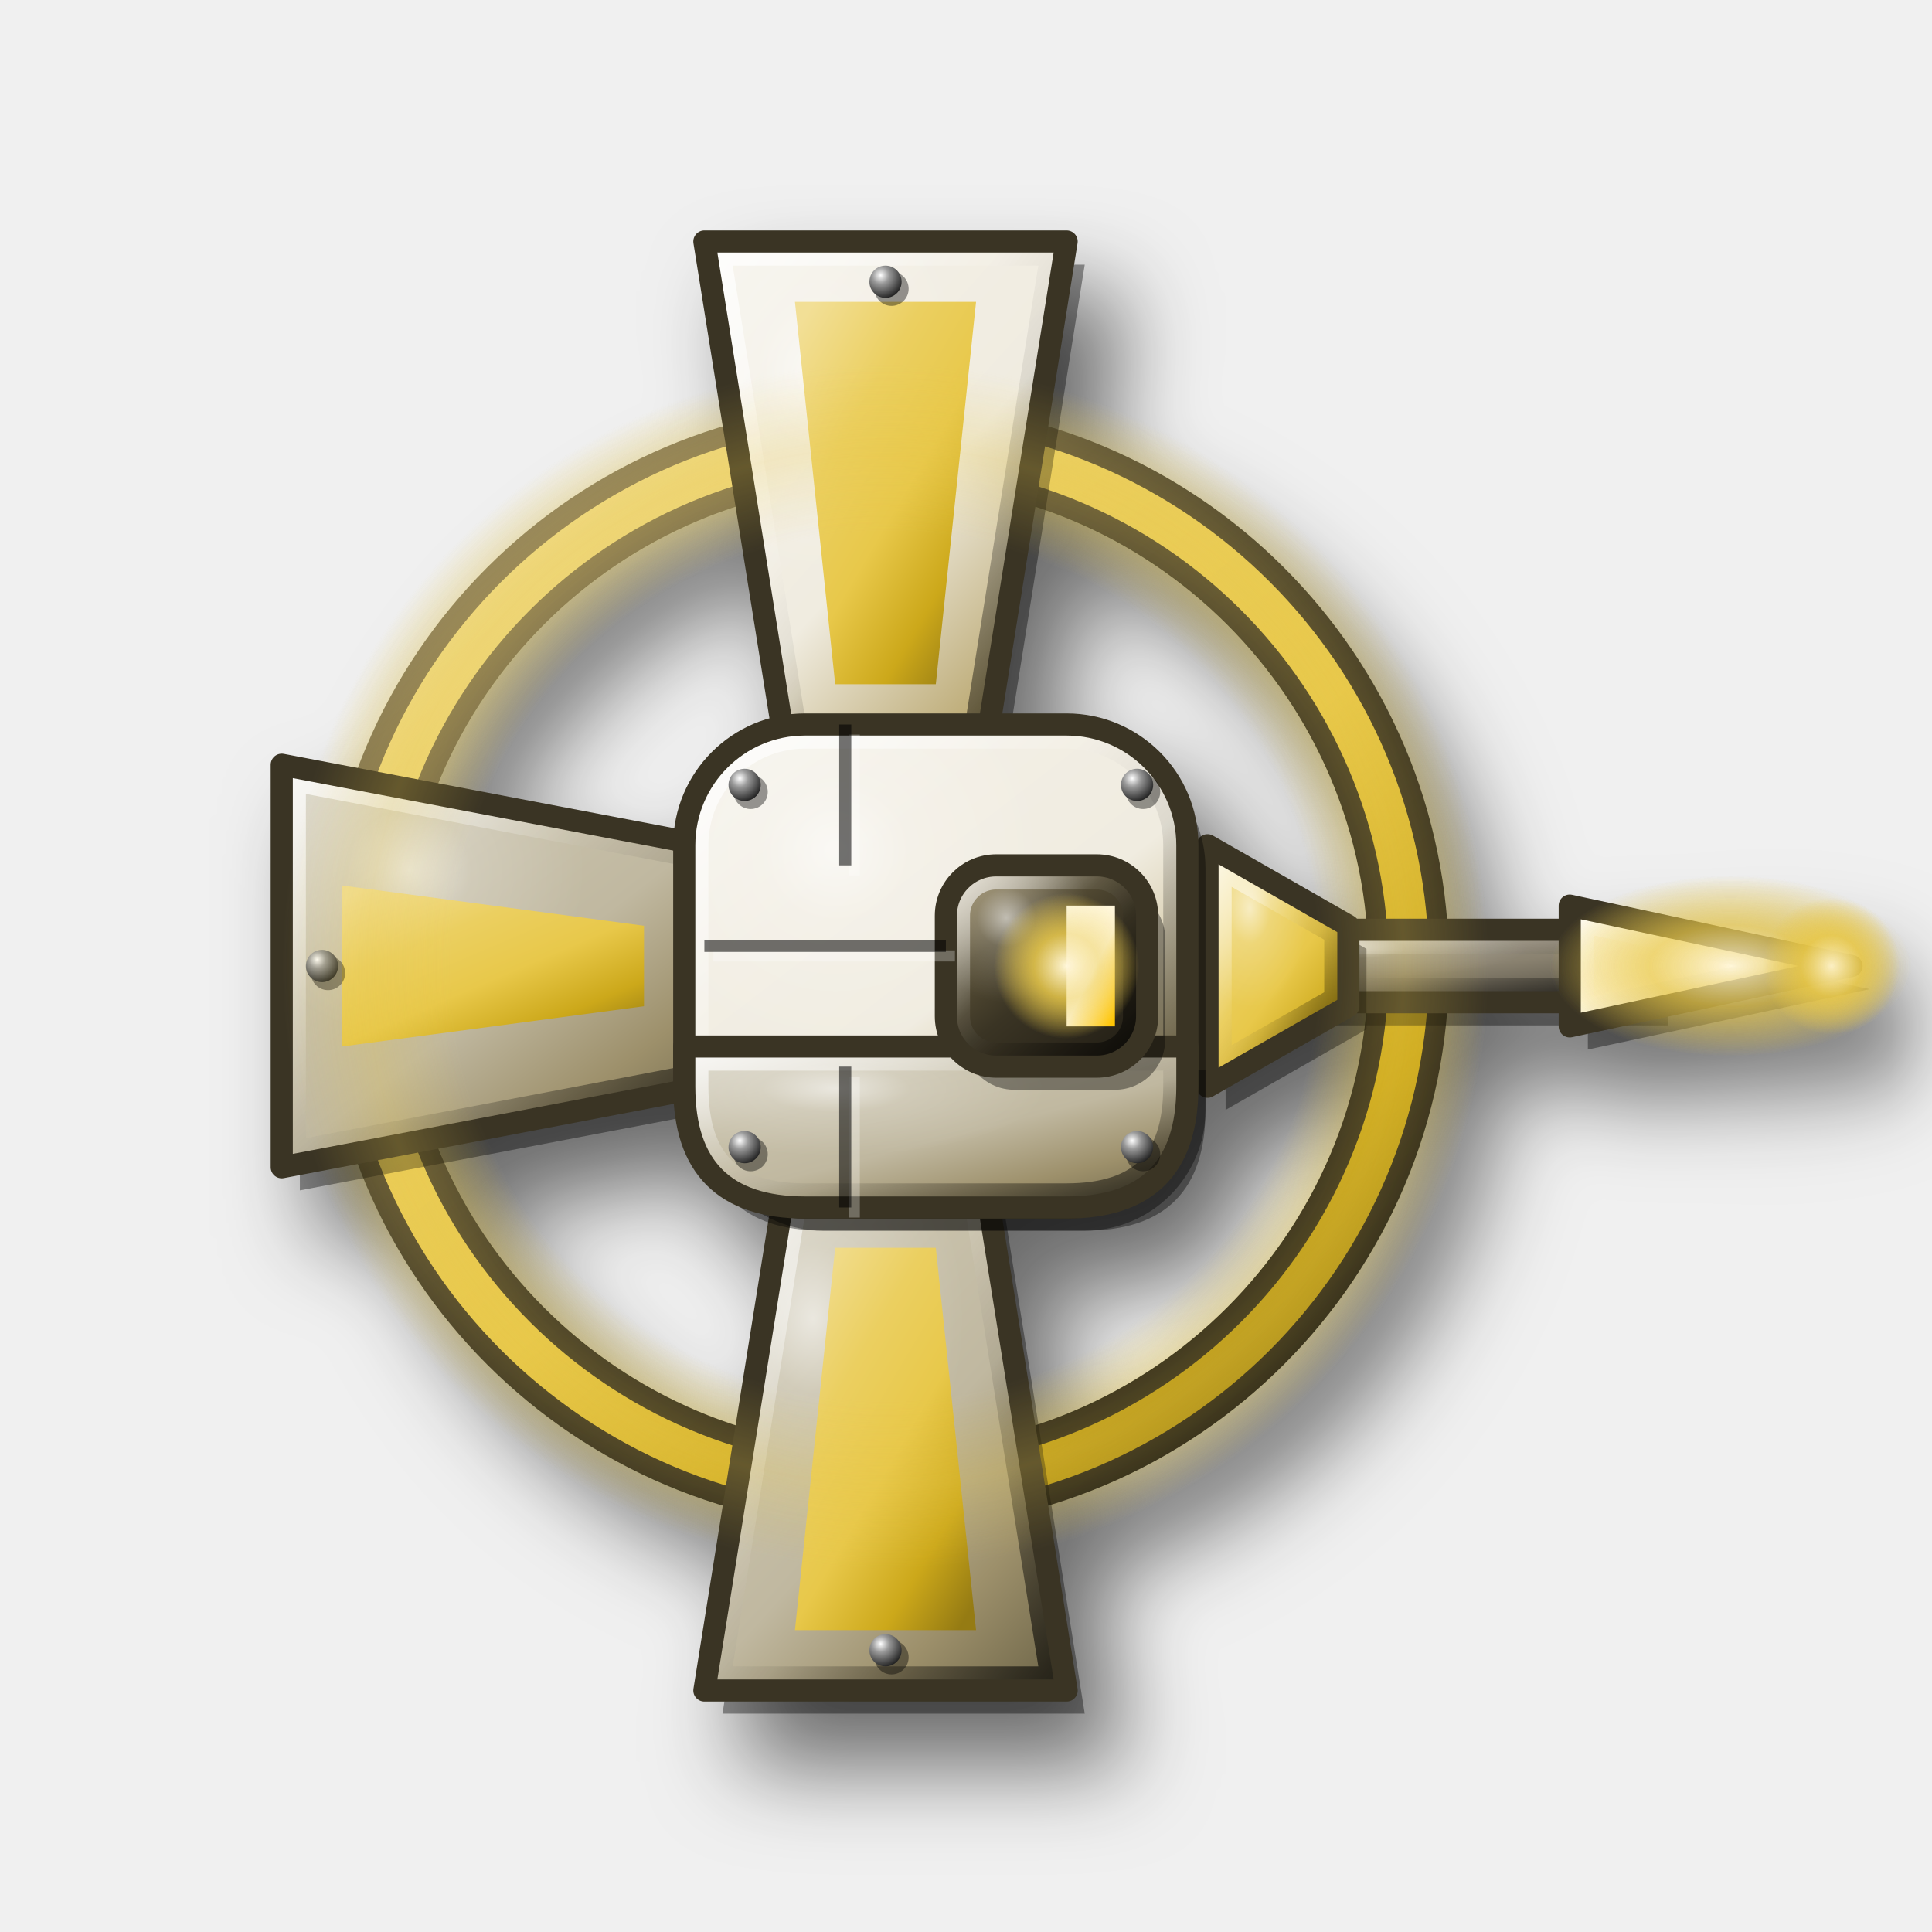
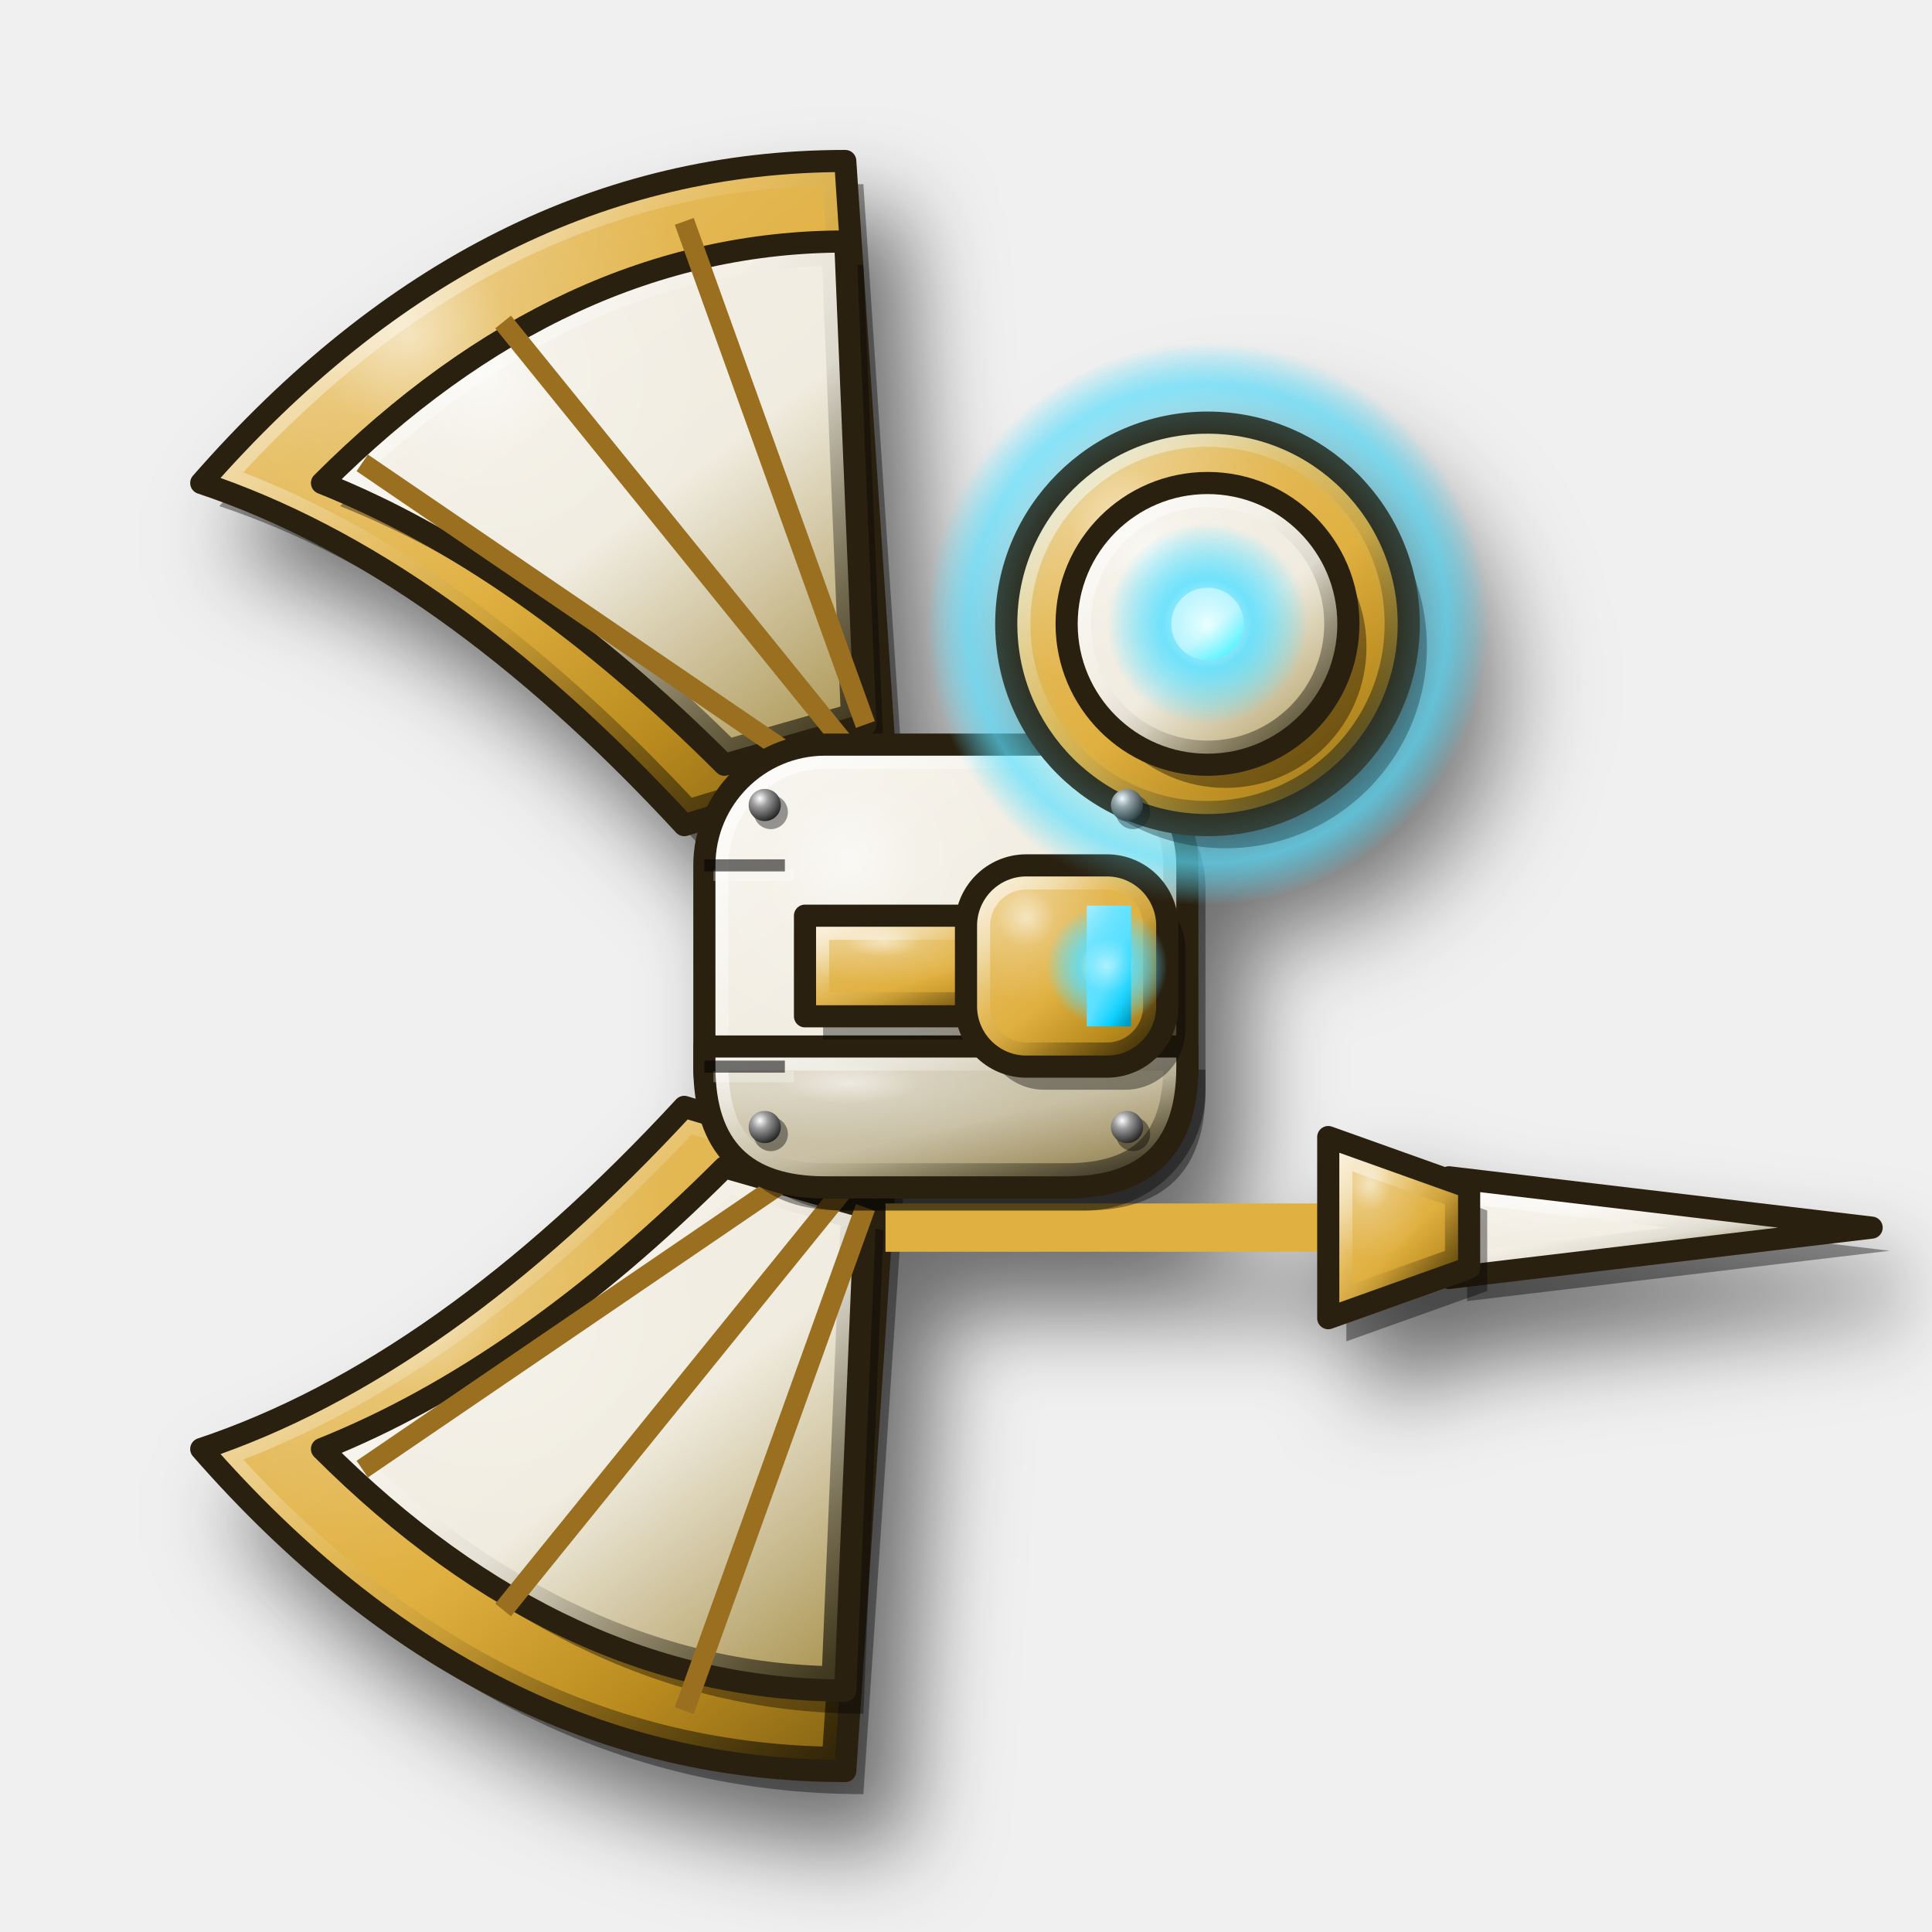
<svg xmlns="http://www.w3.org/2000/svg" viewBox="-48 -48 96 96" width="96" height="96">
  <defs>
-     <radialGradient id="halo">
-       <stop offset="0.72" stop-color="#e8c84a" stop-opacity="0" />
-       <stop offset="0.86" stop-color="#e8c84a" stop-opacity="0.45" />
-       <stop offset="1" stop-color="#e8c84a" stop-opacity="0" />
-     </radialGradient>
-     <radialGradient id="tip">
-       <stop offset="0" stop-color="#fff6d8" />
-       <stop offset="0.45" stop-color="#e8c84a" stop-opacity="0.75" />
-       <stop offset="1" stop-color="#e8c84a" stop-opacity="0" />
+     <radialGradient id="t">
+       <stop offset="0" stop-color="#eaffff" />
+       <stop offset="0.45" stop-color="#5ae0ff" stop-opacity="0.75" />
+       <stop offset="1" stop-color="#5ae0ff" stop-opacity="0" />
+     </radialGradient>
+     <radialGradient id="ring">
+       <stop offset="0.6" stop-color="#5ae0ff" stop-opacity="0" />
+       <stop offset="0.85" stop-color="#5ae0ff" stop-opacity="0.55" />
+       <stop offset="1" stop-color="#5ae0ff" stop-opacity="0" />
    </radialGradient>
    <linearGradient id="bev_n" x1="0" y1="0" x2="1" y2="1">
      <stop offset="0" stop-color="#ffffff" stop-opacity="0.85" />
      <stop offset="0.42" stop-color="#ffffff" stop-opacity="0.08" />
      <stop offset="0.58" stop-color="#000000" stop-opacity="0.08" />
      <stop offset="1" stop-color="#000000" stop-opacity="0.7" />
    </linearGradient>
    <radialGradient id="spec_n" cx="0.3" cy="0.26" r="0.42">
      <stop offset="0" stop-color="#ffffff" stop-opacity="0.6" />
      <stop offset="0.35" stop-color="#ffffff" stop-opacity="0.18" />
      <stop offset="1" stop-color="#ffffff" stop-opacity="0" />
    </radialGradient>
    <linearGradient id="bev_f" x1="0" y1="1" x2="1" y2="0">
      <stop offset="0" stop-color="#ffffff" stop-opacity="0.85" />
      <stop offset="0.42" stop-color="#ffffff" stop-opacity="0.08" />
      <stop offset="0.58" stop-color="#000000" stop-opacity="0.08" />
      <stop offset="1" stop-color="#000000" stop-opacity="0.7" />
    </linearGradient>
    <radialGradient id="spec_f" cx="0.3" cy="0.72" r="0.42">
      <stop offset="0" stop-color="#ffffff" stop-opacity="0.6" />
      <stop offset="0.35" stop-color="#ffffff" stop-opacity="0.18" />
      <stop offset="1" stop-color="#ffffff" stop-opacity="0" />
    </radialGradient>
    <radialGradient id="rivet" cx="0.35" cy="0.3" r="0.75">
      <stop offset="0" stop-color="#ffffff" />
      <stop offset="0.35" stop-color="#9a9a9a" />
      <stop offset="1" stop-color="#202020" />
    </radialGradient>
    <filter id="dropsh" x="-30%" y="-30%" width="160%" height="160%">
      <feGaussianBlur in="SourceAlpha" stdDeviation="2.2" />
      <feComponentTransfer>
        <feFuncA type="linear" slope="0.55" />
      </feComponentTransfer>
    </filter>
-     <linearGradient id="m3a3424_n" x1="0.1" y1="0" x2="0.9" y2="1">
-       <stop offset="0" stop-color="#a3936a" />
-       <stop offset="0.3" stop-color="#595037" />
-       <stop offset="0.55" stop-color="#3a3424" />
-       <stop offset="0.8" stop-color="#2c271b" />
-       <stop offset="1" stop-color="#201d14" />
-     </linearGradient>
-     <linearGradient id="me8c84a_n" x1="0.1" y1="0" x2="0.9" y2="1">
-       <stop offset="0" stop-color="#f2df96" />
-       <stop offset="0.3" stop-color="#ebcf60" />
-       <stop offset="0.55" stop-color="#e8c84a" />
-       <stop offset="0.8" stop-color="#cca81a" />
-       <stop offset="1" stop-color="#957b13" />
-     </linearGradient>
+     <linearGradient id="me0b040_n" x1="0.1" y1="0" x2="0.9" y2="1">
+       <stop offset="0" stop-color="#edd190" />
+       <stop offset="0.3" stop-color="#e4b957" />
+       <stop offset="0.55" stop-color="#e0b040" />
+       <stop offset="0.8" stop-color="#ba8b1e" />
+       <stop offset="1" stop-color="#886616" />
+     </linearGradient>
+     <clipPath id="c1">
+       <path d="M-4 -10 L-6 -40 Q-24 -40 -38 -24 Q-26 -20 -14 -7 Z" />
+     </clipPath>
    <linearGradient id="mf0ece0_n" x1="0.1" y1="0" x2="0.9" y2="1">
      <stop offset="0" stop-color="#f6f4ed" />
      <stop offset="0.3" stop-color="#f2eee4" />
      <stop offset="0.55" stop-color="#f0ece0" />
      <stop offset="0.8" stop-color="#cabc92" />
      <stop offset="1" stop-color="#ac9653" />
    </linearGradient>
-     <clipPath id="c1">
-       <path d="M-9 -11 L1 -11 L5 -36 L-13 -36 Z" />
-     </clipPath>
-     <linearGradient id="mc0b8a0_n" x1="0.1" y1="0" x2="0.9" y2="1">
-       <stop offset="0" stop-color="#dad6c8" />
-       <stop offset="0.3" stop-color="#c8c1ab" />
-       <stop offset="0.55" stop-color="#c0b8a0" />
-       <stop offset="0.8" stop-color="#9d906b" />
-       <stop offset="1" stop-color="#746b4d" />
-     </linearGradient>
    <clipPath id="c2">
-       <path d="M-9 11 L1 11 L5 36 L-13 36 Z" />
-     </clipPath>
+       <path d="M-6 -36 Q-20 -36 -32 -24 Q-22 -20 -12 -10 L-5 -12 Z" />
+     </clipPath>
+     <linearGradient id="me0b040_f" x1="0.1" y1="1" x2="0.9" y2="0">
+       <stop offset="0" stop-color="#edd190" />
+       <stop offset="0.3" stop-color="#e4b957" />
+       <stop offset="0.55" stop-color="#e0b040" />
+       <stop offset="0.8" stop-color="#ba8b1e" />
+       <stop offset="1" stop-color="#886616" />
+     </linearGradient>
    <clipPath id="c3">
-       <path d="M-13 -6 L-34 -10 L-34 10 L-13 6 Z" />
-     </clipPath>
-     <linearGradient id="m8a8270_n" x1="0.1" y1="0" x2="0.9" y2="1">
-       <stop offset="0" stop-color="#bbb7ac" />
-       <stop offset="0.3" stop-color="#989181" />
-       <stop offset="0.55" stop-color="#8a8270" />
-       <stop offset="0.8" stop-color="#686254" />
-       <stop offset="1" stop-color="#4c483e" />
+       <path d="M-4 -10 L-6 -40 Q-24 -40 -38 -24 Q-26 -20 -14 -7 Z" transform="scale(1,-1)" />
+     </clipPath>
+     <linearGradient id="mf0ece0_f" x1="0.1" y1="1" x2="0.9" y2="0">
+       <stop offset="0" stop-color="#f6f4ed" />
+       <stop offset="0.3" stop-color="#f2eee4" />
+       <stop offset="0.55" stop-color="#f0ece0" />
+       <stop offset="0.8" stop-color="#cabc92" />
+       <stop offset="1" stop-color="#ac9653" />
    </linearGradient>
    <clipPath id="c4">
-       <rect x="12" y="-1.8" width="22" height="3.6" />
-     </clipPath>
-     <linearGradient id="mfff6d8_n" x1="0.1" y1="0" x2="0.9" y2="1">
-       <stop offset="0" stop-color="#fffae8" />
-       <stop offset="0.3" stop-color="#fff7dd" />
-       <stop offset="0.55" stop-color="#fff6d8" />
-       <stop offset="0.8" stop-color="#ffdb62" />
-       <stop offset="1" stop-color="#ffc504" />
+       <path d="M-6 -36 Q-20 -36 -32 -24 Q-22 -20 -12 -10 L-5 -12 Z" transform="scale(1,-1)" />
+     </clipPath>
+     <linearGradient id="m000_n" x1="0.1" y1="0" x2="0.9" y2="1">
+       <stop offset="0" stop-color="#6b6b6b" />
+       <stop offset="0.3" stop-color="#1f1f1f" />
+       <stop offset="0.55" stop-color="#000" />
+       <stop offset="0.8" stop-color="#000000" />
+       <stop offset="1" stop-color="#000000" />
    </linearGradient>
    <clipPath id="c5">
-       <path d="M30 -3 L44 0 L30 3 Z" />
+       <path d="M-4 13 L28 13" />
    </clipPath>
    <clipPath id="c6">
-       <path d="M12 -6 L19 -2 L19 2 L12 6 Z" />
+       <path d="M24 10.5 L45 13 L24 15.5 Z" />
    </clipPath>
    <clipPath id="c7">
-       <rect x="-14" y="-12" width="25" height="24" rx="6" />
+       <path d="M18 8.5 L25 11 L25 15 L18 17.5 Z" />
    </clipPath>
    <clipPath id="c8">
-       <path d="M-14 4 L11 4 L11 6 Q11 12 5 12 L-8 12 Q-14 12 -14 6 Z" />
-     </clipPath>
+       <rect x="-13" y="-11" width="24" height="22" rx="6" />
+     </clipPath>
+     <linearGradient id="mc8bfa4_n" x1="0.1" y1="0" x2="0.9" y2="1">
+       <stop offset="0" stop-color="#dfdaca" />
+       <stop offset="0.3" stop-color="#cfc7af" />
+       <stop offset="0.55" stop-color="#c8bfa4" />
+       <stop offset="0.8" stop-color="#a6976b" />
+       <stop offset="1" stop-color="#7d704b" />
+     </linearGradient>
    <clipPath id="c9">
-       <rect x="-1" y="-5" width="10" height="10" rx="2.5" />
-     </clipPath>
+       <path d="M-13 4 L11 4 L11 5 Q11 11 5 11 L-7 11 Q-13 11 -13 5 Z" />
+     </clipPath>
+     <clipPath id="c10">
+       <path d="M-8 -2.5 L5 -2.5 L5 2.5 L-8 2.5 Z" />
+     </clipPath>
+     <clipPath id="c11">
+       <circle cx="12" cy="-17" r="10" />
+     </clipPath>
+     <clipPath id="c12">
+       <circle cx="12" cy="-17" r="7" />
+     </clipPath>
+     <linearGradient id="meaffff_n" x1="0.1" y1="0" x2="0.9" y2="1">
+       <stop offset="0" stop-color="#f3ffff" />
+       <stop offset="0.3" stop-color="#edffff" />
+       <stop offset="0.55" stop-color="#eaffff" />
+       <stop offset="0.8" stop-color="#70ffff" />
+       <stop offset="1" stop-color="#0effff" />
+     </linearGradient>
+     <clipPath id="c13">
+       <rect x="0" y="-5" width="10" height="10" rx="3" />
+     </clipPath>
+     <linearGradient id="m5ae0ff_n" x1="0.1" y1="0" x2="0.9" y2="1">
+       <stop offset="0" stop-color="#9fedff" />
+       <stop offset="0.3" stop-color="#6ee4ff" />
+       <stop offset="0.55" stop-color="#5ae0ff" />
+       <stop offset="0.8" stop-color="#04d0ff" />
+       <stop offset="1" stop-color="#009abe" />
+     </linearGradient>
  </defs>
  <use href="#art" id="dropshadow" filter="url(#dropsh)" transform="translate(2.2,3)" />
  <g id="art">
-     <circle cx="-4" cy="0" r="30" stroke="none" stroke-width="1.1" stroke-linejoin="round" fill="url(#halo)" />
-     <circle cx="-4" cy="0" r="26" stroke="url(#m3a3424_n)" stroke-width="4" stroke-linejoin="round" fill="none" />
-     <circle cx="-4" cy="0" r="26" stroke="url(#me8c84a_n)" stroke-width="2" stroke-linejoin="round" fill="none" />
-     <g>
-       <path d="M-9 -11 L1 -11 L5 -36 L-13 -36 Z" fill="#000000" fill-opacity="0.38" transform="translate(0.9,1.15)" />
-       <path d="M-9 -11 L1 -11 L5 -36 L-13 -36 Z" fill="url(#mf0ece0_n)" stroke="none" />
-       <path d="M-9 -11 L1 -11 L5 -36 L-13 -36 Z" fill="url(#spec_n)" stroke="none" />
+     <g>
+       <path d="M-4 -10 L-6 -40 Q-24 -40 -38 -24 Q-26 -20 -14 -7 Z" fill="#000000" fill-opacity="0.38" transform="translate(0.9,1.15) " />
+       <path d="M-4 -10 L-6 -40 Q-24 -40 -38 -24 Q-26 -20 -14 -7 Z" fill="url(#me0b040_n)" stroke="none" />
+       <path d="M-4 -10 L-6 -40 Q-24 -40 -38 -24 Q-26 -20 -14 -7 Z" fill="url(#spec_n)" stroke="none" />
      <g clip-path="url(#c1)">
-         <path d="M-9 -11 L1 -11 L5 -36 L-13 -36 Z" fill="none" stroke="url(#bev_n)" stroke-width="2.4" />
-       </g>
-       <path d="M-9 -11 L1 -11 L5 -36 L-13 -36 Z" fill="none" stroke="#3a3424" stroke-width="1.1" stroke-linejoin="round" />
-     </g>
-     <g>
-       <path d="M-9 11 L1 11 L5 36 L-13 36 Z" fill="#000000" fill-opacity="0.38" transform="translate(0.9,1.15)" />
-       <path d="M-9 11 L1 11 L5 36 L-13 36 Z" fill="url(#mc0b8a0_n)" stroke="none" />
-       <path d="M-9 11 L1 11 L5 36 L-13 36 Z" fill="url(#spec_n)" stroke="none" />
+         <path d="M-4 -10 L-6 -40 Q-24 -40 -38 -24 Q-26 -20 -14 -7 Z" fill="none" stroke="url(#bev_n)" stroke-width="2.4" />
+       </g>
+       <path d="M-4 -10 L-6 -40 Q-24 -40 -38 -24 Q-26 -20 -14 -7 Z" fill="none" stroke="#2a2010" stroke-width="1.1" stroke-linejoin="round" />
+     </g>
+     <g>
+       <path d="M-6 -36 Q-20 -36 -32 -24 Q-22 -20 -12 -10 L-5 -12 Z" fill="#000000" fill-opacity="0.38" transform="translate(0.9,1.15) " />
+       <path d="M-6 -36 Q-20 -36 -32 -24 Q-22 -20 -12 -10 L-5 -12 Z" fill="url(#mf0ece0_n)" stroke="none" />
+       <path d="M-6 -36 Q-20 -36 -32 -24 Q-22 -20 -12 -10 L-5 -12 Z" fill="url(#spec_n)" stroke="none" />
      <g clip-path="url(#c2)">
-         <path d="M-9 11 L1 11 L5 36 L-13 36 Z" fill="none" stroke="url(#bev_n)" stroke-width="2.4" />
-       </g>
-       <path d="M-9 11 L1 11 L5 36 L-13 36 Z" fill="none" stroke="#3a3424" stroke-width="1.1" stroke-linejoin="round" />
-     </g>
-     <g>
-       <path d="M-6.5 -14 L-1.5 -14 L0.5 -33 L-8.5 -33 Z" fill="url(#me8c84a_n)" stroke="none" />
-     </g>
-     <g>
-       <path d="M-6.5 14 L-1.5 14 L0.5 33 L-8.5 33 Z" fill="url(#me8c84a_n)" stroke="none" />
-     </g>
-     <g>
-       <path d="M-13 -6 L-34 -10 L-34 10 L-13 6 Z" fill="#000000" fill-opacity="0.38" transform="translate(0.9,1.15)" />
-       <path d="M-13 -6 L-34 -10 L-34 10 L-13 6 Z" fill="url(#mc0b8a0_n)" stroke="none" />
-       <path d="M-13 -6 L-34 -10 L-34 10 L-13 6 Z" fill="url(#spec_n)" stroke="none" />
+         <path d="M-6 -36 Q-20 -36 -32 -24 Q-22 -20 -12 -10 L-5 -12 Z" fill="none" stroke="url(#bev_n)" stroke-width="2.4" />
+       </g>
+       <path d="M-6 -36 Q-20 -36 -32 -24 Q-22 -20 -12 -10 L-5 -12 Z" fill="none" stroke="#2a2010" stroke-width="1.1" stroke-linejoin="round" />
+     </g>
+     <path d="M-5 -12 L-14 -37 M-6 -11 L-23 -32 M-8 -10 L-30 -25" stroke="#9a7020" stroke-width="1" stroke-linejoin="round" fill="none" />
+     <g>
+       <path d="M-4 -10 L-6 -40 Q-24 -40 -38 -24 Q-26 -20 -14 -7 Z" transform="translate(0.9,1.15) scale(1,-1)" fill="#000000" fill-opacity="0.38" />
+       <path d="M-4 -10 L-6 -40 Q-24 -40 -38 -24 Q-26 -20 -14 -7 Z" transform="scale(1,-1)" fill="url(#me0b040_f)" stroke="none" />
+       <path d="M-4 -10 L-6 -40 Q-24 -40 -38 -24 Q-26 -20 -14 -7 Z" transform="scale(1,-1)" fill="url(#spec_f)" stroke="none" />
      <g clip-path="url(#c3)">
-         <path d="M-13 -6 L-34 -10 L-34 10 L-13 6 Z" fill="none" stroke="url(#bev_n)" stroke-width="2.4" />
-       </g>
-       <path d="M-13 -6 L-34 -10 L-34 10 L-13 6 Z" fill="none" stroke="#3a3424" stroke-width="1.1" stroke-linejoin="round" />
-     </g>
-     <g>
-       <path d="M-16 -2 L-31 -4 L-31 4 L-16 2 Z" fill="url(#me8c84a_n)" stroke="none" />
-     </g>
-     <g>
-       <rect x="12" y="-1.8" width="22" height="3.6" fill="#000000" fill-opacity="0.38" transform="translate(0.9,1.15)" />
-       <rect x="12" y="-1.8" width="22" height="3.6" fill="url(#m8a8270_n)" stroke="none" />
-       <rect x="12" y="-1.8" width="22" height="3.6" fill="url(#spec_n)" stroke="none" />
+         <path d="M-4 -10 L-6 -40 Q-24 -40 -38 -24 Q-26 -20 -14 -7 Z" fill="none" stroke="url(#bev_f)" stroke-width="2.4" transform="scale(1,-1)" />
+       </g>
+       <path d="M-4 -10 L-6 -40 Q-24 -40 -38 -24 Q-26 -20 -14 -7 Z" transform="scale(1,-1)" fill="none" stroke="#2a2010" stroke-width="1.1" stroke-linejoin="round" />
+     </g>
+     <g>
+       <path d="M-6 -36 Q-20 -36 -32 -24 Q-22 -20 -12 -10 L-5 -12 Z" transform="translate(0.9,1.15) scale(1,-1)" fill="#000000" fill-opacity="0.38" />
+       <path d="M-6 -36 Q-20 -36 -32 -24 Q-22 -20 -12 -10 L-5 -12 Z" transform="scale(1,-1)" fill="url(#mf0ece0_f)" stroke="none" />
+       <path d="M-6 -36 Q-20 -36 -32 -24 Q-22 -20 -12 -10 L-5 -12 Z" transform="scale(1,-1)" fill="url(#spec_f)" stroke="none" />
      <g clip-path="url(#c4)">
-         <rect x="12" y="-1.8" width="22" height="3.6" fill="none" stroke="url(#bev_n)" stroke-width="2.4" />
-       </g>
-       <rect x="12" y="-1.8" width="22" height="3.6" fill="none" stroke="#3a3424" stroke-width="1.1" stroke-linejoin="round" />
-     </g>
-     <g>
-       <path d="M30 -3 L44 0 L30 3 Z" fill="#000000" fill-opacity="0.38" transform="translate(0.9,1.15)" />
-       <path d="M30 -3 L44 0 L30 3 Z" fill="url(#mfff6d8_n)" stroke="none" />
-       <path d="M30 -3 L44 0 L30 3 Z" fill="url(#spec_n)" stroke="none" />
+         <path d="M-6 -36 Q-20 -36 -32 -24 Q-22 -20 -12 -10 L-5 -12 Z" fill="none" stroke="url(#bev_f)" stroke-width="2.4" transform="scale(1,-1)" />
+       </g>
+       <path d="M-6 -36 Q-20 -36 -32 -24 Q-22 -20 -12 -10 L-5 -12 Z" transform="scale(1,-1)" fill="none" stroke="#2a2010" stroke-width="1.1" stroke-linejoin="round" />
+     </g>
+     <path d="M-5 -12 L-14 -37 M-6 -11 L-23 -32 M-8 -10 L-30 -25" transform="scale(1,-1)" stroke="#9a7020" stroke-width="1" stroke-linejoin="round" fill="none" />
+     <g>
+       <path d="M-4 13 L28 13" fill="#000000" fill-opacity="0.38" transform="translate(0.9,1.15) " />
+       <path d="M-4 13 L28 13" fill="url(#m000_n)" stroke="none" />
+       <path d="M-4 13 L28 13" fill="url(#spec_n)" stroke="none" />
      <g clip-path="url(#c5)">
-         <path d="M30 -3 L44 0 L30 3 Z" fill="none" stroke="url(#bev_n)" stroke-width="2.4" />
-       </g>
-       <path d="M30 -3 L44 0 L30 3 Z" fill="none" stroke="#3a3424" stroke-width="1.1" stroke-linejoin="round" />
-     </g>
-     <ellipse cx="38" cy="0" rx="9" ry="4.5" stroke="none" stroke-width="1.1" stroke-linejoin="round" fill="url(#tip)" opacity="0.7" />
-     <circle cx="43" cy="0" r="3.4" stroke="none" stroke-width="1.1" stroke-linejoin="round" fill="url(#tip)" />
-     <g>
-       <path d="M12 -6 L19 -2 L19 2 L12 6 Z" fill="#000000" fill-opacity="0.38" transform="translate(0.9,1.15)" />
-       <path d="M12 -6 L19 -2 L19 2 L12 6 Z" fill="url(#me8c84a_n)" stroke="none" />
-       <path d="M12 -6 L19 -2 L19 2 L12 6 Z" fill="url(#spec_n)" stroke="none" />
+         <path d="M-4 13 L28 13" fill="none" stroke="url(#bev_n)" stroke-width="2.4" />
+       </g>
+       <path d="M-4 13 L28 13" fill="none" stroke="#e0b040" stroke-width="2.4" stroke-linejoin="round" />
+     </g>
+     <g>
+       <path d="M24 10.5 L45 13 L24 15.5 Z" fill="#000000" fill-opacity="0.38" transform="translate(0.9,1.15) " />
+       <path d="M24 10.5 L45 13 L24 15.5 Z" fill="url(#mf0ece0_n)" stroke="none" />
+       <path d="M24 10.5 L45 13 L24 15.5 Z" fill="url(#spec_n)" stroke="none" />
      <g clip-path="url(#c6)">
-         <path d="M12 -6 L19 -2 L19 2 L12 6 Z" fill="none" stroke="url(#bev_n)" stroke-width="2.4" />
-       </g>
-       <path d="M12 -6 L19 -2 L19 2 L12 6 Z" fill="none" stroke="#3a3424" stroke-width="1.1" stroke-linejoin="round" />
-     </g>
-     <g>
-       <rect x="-14" y="-12" width="25" height="24" rx="6" fill="#000000" fill-opacity="0.38" transform="translate(0.9,1.15)" />
-       <rect x="-14" y="-12" width="25" height="24" rx="6" fill="url(#mf0ece0_n)" stroke="none" />
-       <rect x="-14" y="-12" width="25" height="24" rx="6" fill="url(#spec_n)" stroke="none" />
+         <path d="M24 10.5 L45 13 L24 15.5 Z" fill="none" stroke="url(#bev_n)" stroke-width="2.4" />
+       </g>
+       <path d="M24 10.5 L45 13 L24 15.5 Z" fill="none" stroke="#2a2010" stroke-width="1.1" stroke-linejoin="round" />
+     </g>
+     <g>
+       <path d="M18 8.5 L25 11 L25 15 L18 17.5 Z" fill="#000000" fill-opacity="0.38" transform="translate(0.9,1.15) " />
+       <path d="M18 8.5 L25 11 L25 15 L18 17.5 Z" fill="url(#me0b040_n)" stroke="none" />
+       <path d="M18 8.5 L25 11 L25 15 L18 17.5 Z" fill="url(#spec_n)" stroke="none" />
      <g clip-path="url(#c7)">
-         <rect x="-14" y="-12" width="25" height="24" rx="6" fill="none" stroke="url(#bev_n)" stroke-width="2.4" />
-       </g>
-       <rect x="-14" y="-12" width="25" height="24" rx="6" fill="none" stroke="#3a3424" stroke-width="1.1" stroke-linejoin="round" />
-     </g>
-     <g>
-       <path d="M-14 4 L11 4 L11 6 Q11 12 5 12 L-8 12 Q-14 12 -14 6 Z" fill="#000000" fill-opacity="0.38" transform="translate(0.9,1.15)" />
-       <path d="M-14 4 L11 4 L11 6 Q11 12 5 12 L-8 12 Q-14 12 -14 6 Z" fill="url(#mc0b8a0_n)" stroke="none" />
-       <path d="M-14 4 L11 4 L11 6 Q11 12 5 12 L-8 12 Q-14 12 -14 6 Z" fill="url(#spec_n)" stroke="none" />
+         <path d="M18 8.5 L25 11 L25 15 L18 17.5 Z" fill="none" stroke="url(#bev_n)" stroke-width="2.4" />
+       </g>
+       <path d="M18 8.5 L25 11 L25 15 L18 17.5 Z" fill="none" stroke="#2a2010" stroke-width="1.1" stroke-linejoin="round" />
+     </g>
+     <g>
+       <rect x="-13" y="-11" width="24" height="22" rx="6" fill="#000000" fill-opacity="0.38" transform="translate(0.9,1.15) " />
+       <rect x="-13" y="-11" width="24" height="22" rx="6" fill="url(#mf0ece0_n)" stroke="none" />
+       <rect x="-13" y="-11" width="24" height="22" rx="6" fill="url(#spec_n)" stroke="none" />
      <g clip-path="url(#c8)">
-         <path d="M-14 4 L11 4 L11 6 Q11 12 5 12 L-8 12 Q-14 12 -14 6 Z" fill="none" stroke="url(#bev_n)" stroke-width="2.4" />
-       </g>
-       <path d="M-14 4 L11 4 L11 6 Q11 12 5 12 L-8 12 Q-14 12 -14 6 Z" fill="none" stroke="#3a3424" stroke-width="1.1" stroke-linejoin="round" />
-     </g>
-     <g>
-       <rect x="-1" y="-5" width="10" height="10" rx="2.5" fill="#000000" fill-opacity="0.38" transform="translate(0.9,1.15)" />
-       <rect x="-1" y="-5" width="10" height="10" rx="2.5" fill="url(#m3a3424_n)" stroke="none" />
-       <rect x="-1" y="-5" width="10" height="10" rx="2.5" fill="url(#spec_n)" stroke="none" />
+         <rect x="-13" y="-11" width="24" height="22" rx="6" fill="none" stroke="url(#bev_n)" stroke-width="2.4" />
+       </g>
+       <rect x="-13" y="-11" width="24" height="22" rx="6" fill="none" stroke="#2a2010" stroke-width="1.1" stroke-linejoin="round" />
+     </g>
+     <g>
+       <path d="M-13 4 L11 4 L11 5 Q11 11 5 11 L-7 11 Q-13 11 -13 5 Z" fill="#000000" fill-opacity="0.38" transform="translate(0.9,1.15) " />
+       <path d="M-13 4 L11 4 L11 5 Q11 11 5 11 L-7 11 Q-13 11 -13 5 Z" fill="url(#mc8bfa4_n)" stroke="none" />
+       <path d="M-13 4 L11 4 L11 5 Q11 11 5 11 L-7 11 Q-13 11 -13 5 Z" fill="url(#spec_n)" stroke="none" />
      <g clip-path="url(#c9)">
-         <rect x="-1" y="-5" width="10" height="10" rx="2.5" fill="none" stroke="url(#bev_n)" stroke-width="2.4" />
-       </g>
-       <rect x="-1" y="-5" width="10" height="10" rx="2.5" fill="none" stroke="#3a3424" stroke-width="1.1" stroke-linejoin="round" />
-     </g>
-     <circle cx="5" cy="0" r="3.6" stroke="none" stroke-width="1.1" stroke-linejoin="round" fill="url(#tip)" />
-     <g>
-       <rect x="5" y="-3" width="2.4" height="6" fill="url(#mfff6d8_n)" stroke="none" />
+         <path d="M-13 4 L11 4 L11 5 Q11 11 5 11 L-7 11 Q-13 11 -13 5 Z" fill="none" stroke="url(#bev_n)" stroke-width="2.4" />
+       </g>
+       <path d="M-13 4 L11 4 L11 5 Q11 11 5 11 L-7 11 Q-13 11 -13 5 Z" fill="none" stroke="#2a2010" stroke-width="1.1" stroke-linejoin="round" />
+     </g>
+     <g>
+       <path d="M-8 -2.5 L5 -2.5 L5 2.5 L-8 2.5 Z" fill="#000000" fill-opacity="0.38" transform="translate(0.9,1.15) " />
+       <path d="M-8 -2.5 L5 -2.5 L5 2.5 L-8 2.5 Z" fill="url(#me0b040_n)" stroke="none" />
+       <path d="M-8 -2.5 L5 -2.5 L5 2.5 L-8 2.5 Z" fill="url(#spec_n)" stroke="none" />
+       <g clip-path="url(#c10)">
+         <path d="M-8 -2.5 L5 -2.5 L5 2.5 L-8 2.5 Z" fill="none" stroke="url(#bev_n)" stroke-width="2.4" />
+       </g>
+       <path d="M-8 -2.5 L5 -2.5 L5 2.5 L-8 2.5 Z" fill="none" stroke="#2a2010" stroke-width="1.1" stroke-linejoin="round" />
+     </g>
+     <circle cx="12" cy="-17" r="14" stroke="none" stroke-width="1.1" stroke-linejoin="round" fill="url(#ring)" />
+     <g>
+       <circle cx="12" cy="-17" r="10" fill="#000000" fill-opacity="0.38" transform="translate(0.9,1.15) " />
+       <circle cx="12" cy="-17" r="10" fill="url(#me0b040_n)" stroke="none" />
+       <circle cx="12" cy="-17" r="10" fill="url(#spec_n)" stroke="none" />
+       <g clip-path="url(#c11)">
+         <circle cx="12" cy="-17" r="10" fill="none" stroke="url(#bev_n)" stroke-width="2.4" />
+       </g>
+       <circle cx="12" cy="-17" r="10" fill="none" stroke="#2a2010" stroke-width="1.1" stroke-linejoin="round" />
+     </g>
+     <g>
+       <circle cx="12" cy="-17" r="7" fill="#000000" fill-opacity="0.38" transform="translate(0.9,1.15) " />
+       <circle cx="12" cy="-17" r="7" fill="url(#mf0ece0_n)" stroke="none" />
+       <circle cx="12" cy="-17" r="7" fill="url(#spec_n)" stroke="none" />
+       <g clip-path="url(#c12)">
+         <circle cx="12" cy="-17" r="7" fill="none" stroke="url(#bev_n)" stroke-width="2.4" />
+       </g>
+       <circle cx="12" cy="-17" r="7" fill="none" stroke="#2a2010" stroke-width="1.1" stroke-linejoin="round" />
+     </g>
+     <circle cx="12" cy="-17" r="5" stroke="none" stroke-width="1.1" stroke-linejoin="round" fill="url(#t)" />
+     <g>
+       <circle cx="12" cy="-17" r="1.8" fill="url(#meaffff_n)" stroke="none" />
+     </g>
+     <g>
+       <rect x="0" y="-5" width="10" height="10" rx="3" fill="#000000" fill-opacity="0.38" transform="translate(0.9,1.15) " />
+       <rect x="0" y="-5" width="10" height="10" rx="3" fill="url(#me0b040_n)" stroke="none" />
+       <rect x="0" y="-5" width="10" height="10" rx="3" fill="url(#spec_n)" stroke="none" />
+       <g clip-path="url(#c13)">
+         <rect x="0" y="-5" width="10" height="10" rx="3" fill="none" stroke="url(#bev_n)" stroke-width="2.4" />
+       </g>
+       <rect x="0" y="-5" width="10" height="10" rx="3" fill="none" stroke="#2a2010" stroke-width="1.1" stroke-linejoin="round" />
+     </g>
+     <circle cx="7" cy="0" r="3" stroke="none" stroke-width="1.1" stroke-linejoin="round" fill="url(#t)" />
+     <g>
+       <rect x="6" y="-3" width="2.2" height="6" fill="url(#m5ae0ff_n)" stroke="none" />
    </g>
    <g id="detail">
-       <path d="M-6 -12 L-6 -5" fill="none" stroke="#ffffff" stroke-opacity="0.28" stroke-width="0.55" transform="translate(0.45,0.5)" />
-       <path d="M-6 -12 L-6 -5" fill="none" stroke="#000000" stroke-opacity="0.55" stroke-width="0.6" />
-       <path d="M-6 5 L-6 12" fill="none" stroke="#ffffff" stroke-opacity="0.28" stroke-width="0.55" transform="translate(0.45,0.5)" />
-       <path d="M-6 5 L-6 12" fill="none" stroke="#000000" stroke-opacity="0.55" stroke-width="0.6" />
-       <path d="M-13 -1 L-1 -1" fill="none" stroke="#ffffff" stroke-opacity="0.28" stroke-width="0.55" transform="translate(0.45,0.5)" />
-       <path d="M-13 -1 L-1 -1" fill="none" stroke="#000000" stroke-opacity="0.55" stroke-width="0.6" />
-       <circle cx="-10.7" cy="-8.65" r="0.85" fill="#000" fill-opacity="0.4" />
-       <circle cx="-11" cy="-9" r="0.8" fill="url(#rivet)" />
-       <circle cx="-10.7" cy="9.35" r="0.85" fill="#000" fill-opacity="0.4" />
-       <circle cx="-11" cy="9" r="0.8" fill="url(#rivet)" />
-       <circle cx="8.8" cy="-8.65" r="0.85" fill="#000" fill-opacity="0.4" />
-       <circle cx="8.5" cy="-9" r="0.8" fill="url(#rivet)" />
-       <circle cx="8.8" cy="9.35" r="0.85" fill="#000" fill-opacity="0.4" />
-       <circle cx="8.5" cy="9" r="0.8" fill="url(#rivet)" />
-       <circle cx="-3.7" cy="-33.65" r="0.85" fill="#000" fill-opacity="0.4" />
-       <circle cx="-4" cy="-34" r="0.8" fill="url(#rivet)" />
-       <circle cx="-3.7" cy="34.35" r="0.85" fill="#000" fill-opacity="0.4" />
-       <circle cx="-4" cy="34" r="0.8" fill="url(#rivet)" />
-       <circle cx="-31.7" cy="0.35" r="0.85" fill="#000" fill-opacity="0.4" />
-       <circle cx="-32" cy="0" r="0.8" fill="url(#rivet)" />
-       <circle cx="-4" cy="0" r="30" fill="url(#halo)" stroke="none" opacity="0.55" />
-       <ellipse cx="38" cy="0" rx="9" ry="4.5" fill="url(#tip)" stroke="none" opacity="0.55" />
-       <circle cx="43" cy="0" r="3.4" fill="url(#tip)" stroke="none" opacity="0.55" />
-       <circle cx="5" cy="0" r="3.6" fill="url(#tip)" stroke="none" opacity="0.55" />
+       <path d="M-13 -5 L-9 -5" fill="none" stroke="#ffffff" stroke-opacity="0.28" stroke-width="0.55" transform="translate(0.45,0.5)" />
+       <path d="M-13 -5 L-9 -5" fill="none" stroke="#000000" stroke-opacity="0.55" stroke-width="0.6" />
+       <path d="M-13 5 L-9 5" fill="none" stroke="#ffffff" stroke-opacity="0.28" stroke-width="0.55" transform="translate(0.45,0.5)" />
+       <path d="M-13 5 L-9 5" fill="none" stroke="#000000" stroke-opacity="0.55" stroke-width="0.6" />
+       <circle cx="-9.7" cy="-7.65" r="0.85" fill="#000" fill-opacity="0.4" />
+       <circle cx="-10" cy="-8" r="0.8" fill="url(#rivet)" />
+       <circle cx="-9.7" cy="8.35" r="0.85" fill="#000" fill-opacity="0.4" />
+       <circle cx="-10" cy="8" r="0.8" fill="url(#rivet)" />
+       <circle cx="8.3" cy="-7.65" r="0.85" fill="#000" fill-opacity="0.4" />
+       <circle cx="8" cy="-8" r="0.8" fill="url(#rivet)" />
+       <circle cx="8.3" cy="8.35" r="0.85" fill="#000" fill-opacity="0.4" />
+       <circle cx="8" cy="8" r="0.8" fill="url(#rivet)" />
+       <circle cx="12" cy="-17" r="14" fill="url(#ring)" stroke="none" opacity="0.55" />
+       <circle cx="12" cy="-17" r="5" fill="url(#t)" stroke="none" opacity="0.55" />
+       <circle cx="7" cy="0" r="3" fill="url(#t)" stroke="none" opacity="0.55" />
    </g>
  </g>
</svg>
